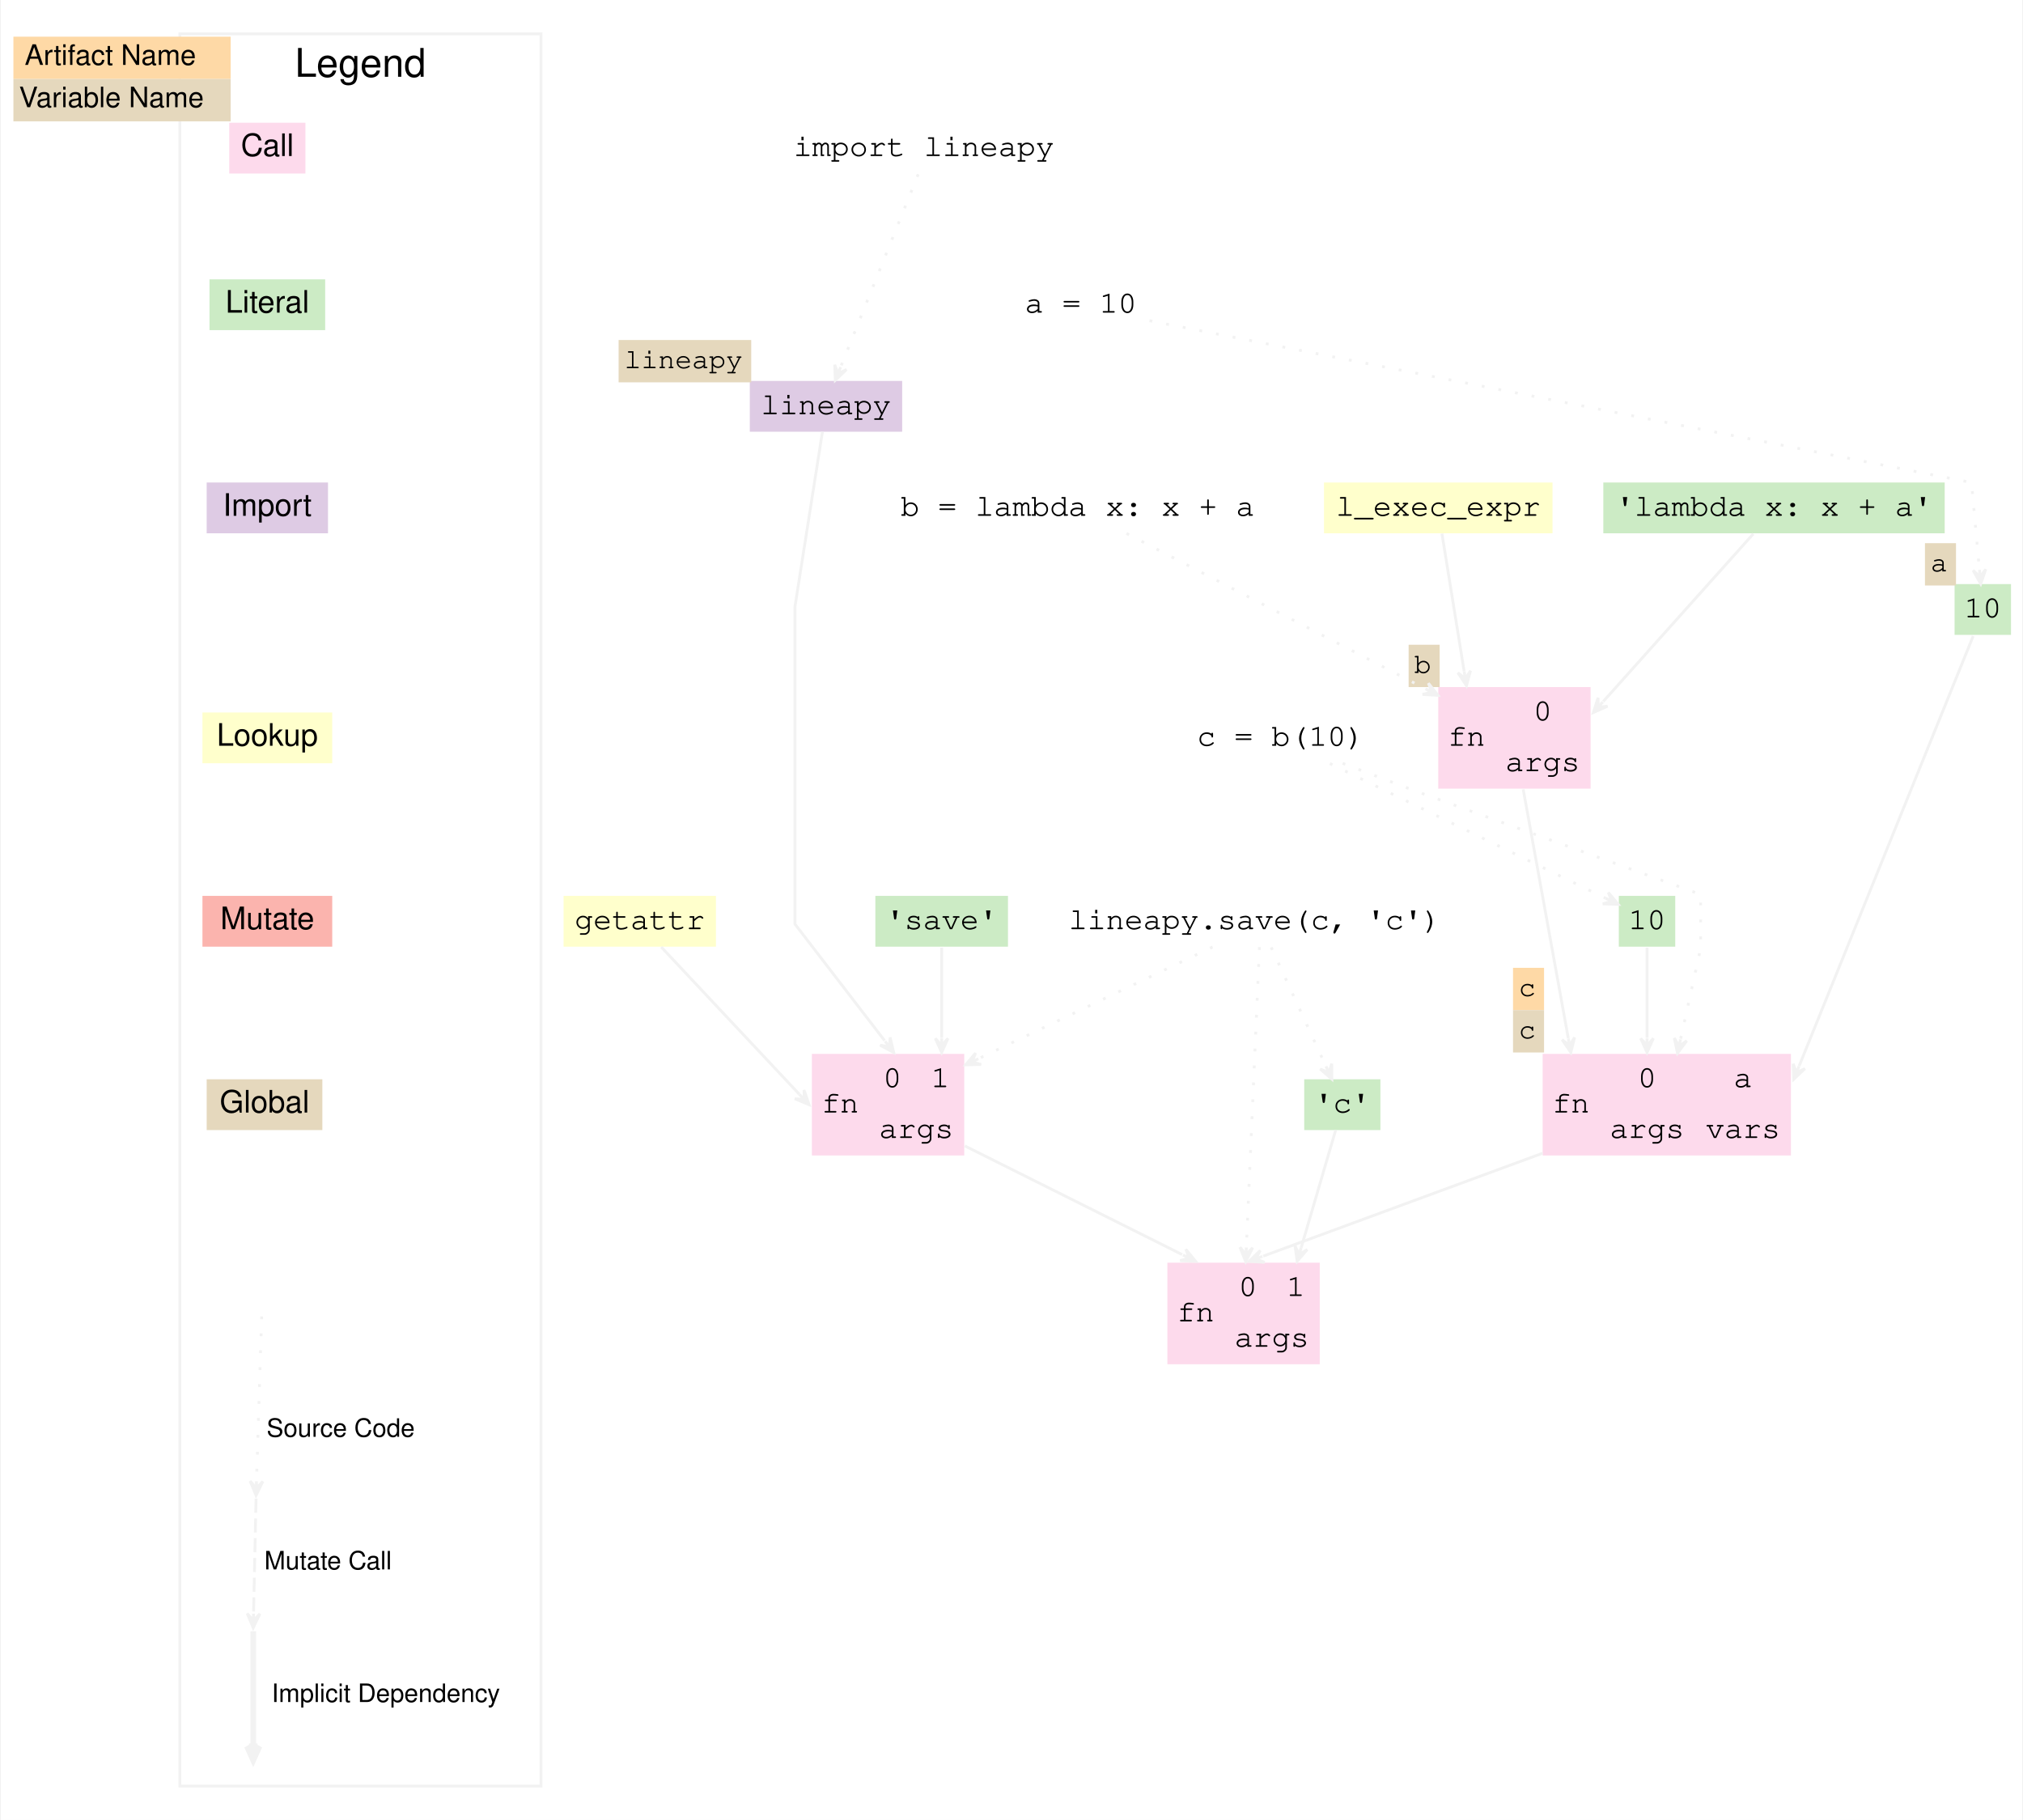
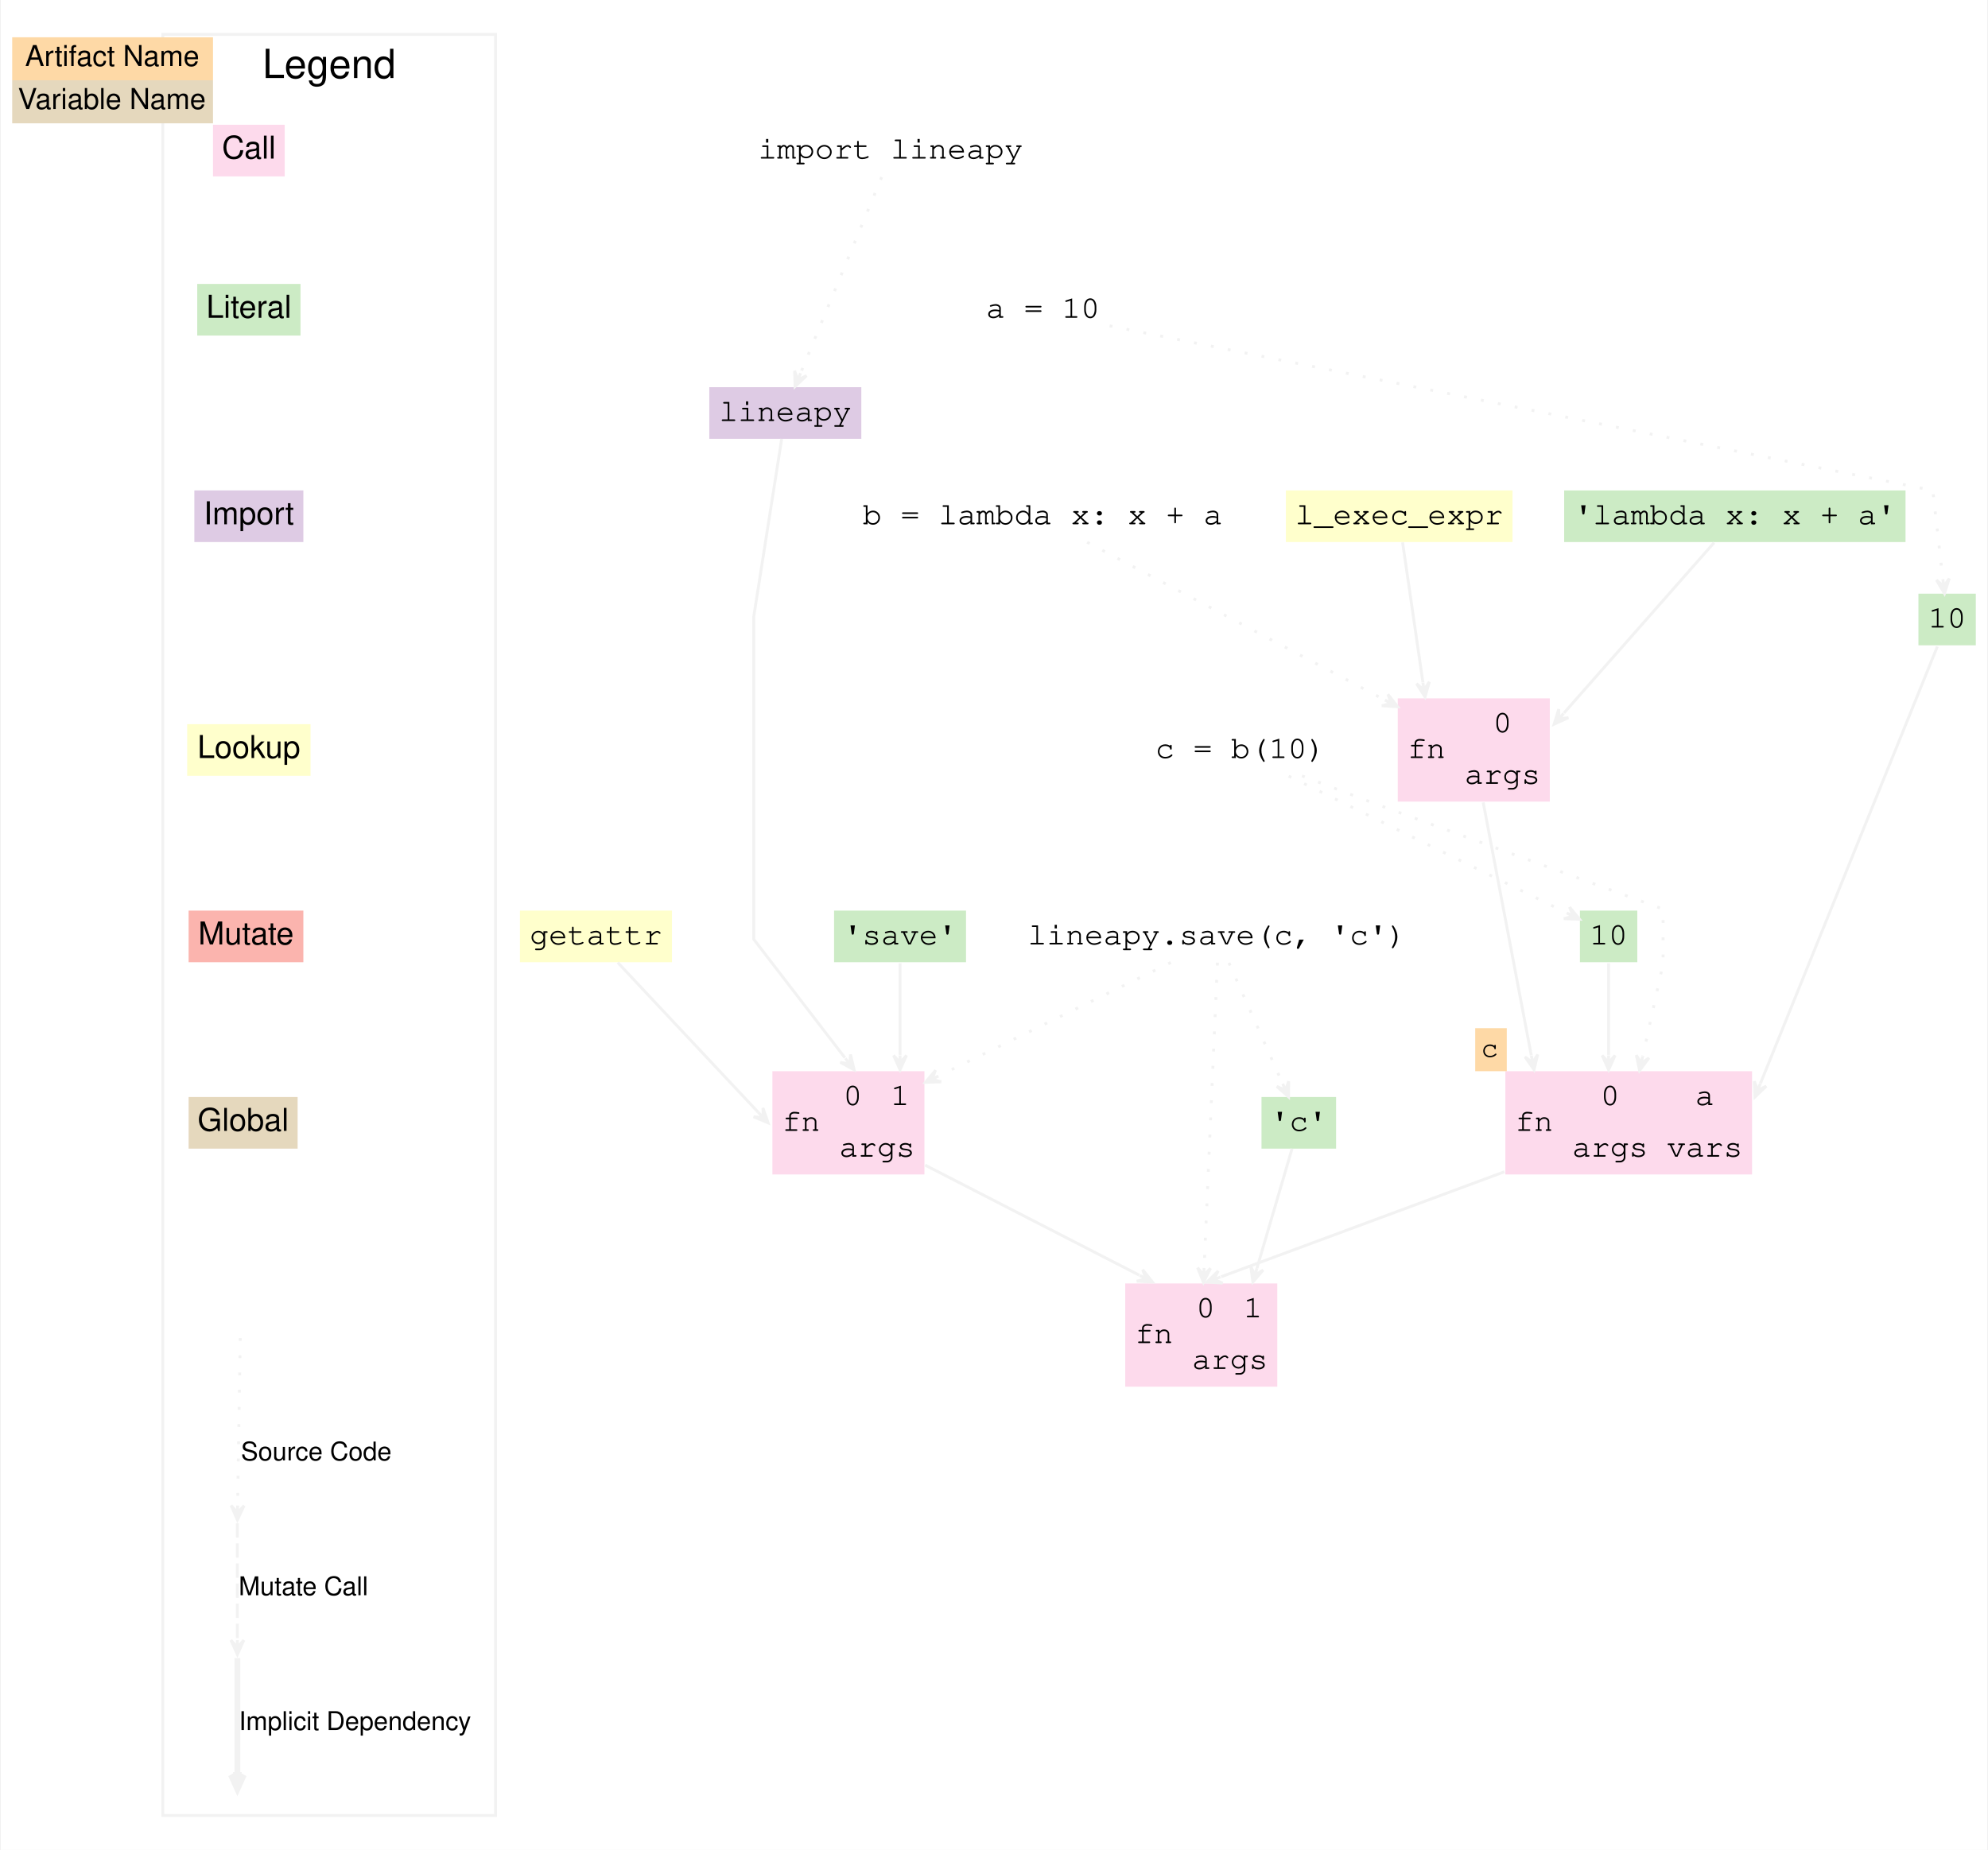
- <svg xmlns="http://www.w3.org/2000/svg" width="717pt" height="645pt" viewBox="0 0 716.5 645">
+ <svg xmlns="http://www.w3.org/2000/svg" width="693pt" height="645pt" viewBox="0 0 692.5 645">
  <g class="graph" transform="scale(1) translate(4 641)">
-     <polygon points="-4 4 -4 -641 712.5 -641 712.5 4" fill="#fff" stroke="transparent" />
+     <polygon points="-4 4 -4 -641 688.5 -641 688.5 4" fill="#fff" stroke="transparent" />
    <g class="cluster">
-       <polygon points="59.5 -8 59.5 -629 187.5 -629 187.5 -8" fill="none" stroke="#f2f2f2" />
-       <text x="123.5" y="-613.8" font-family="Helvetica,sans-Serif" font-size="14" text-anchor="middle">Legend</text>
+       <polygon points="52.5 -8 52.5 -629 168.5 -629 168.5 -8" fill="none" stroke="#f2f2f2" />
+       <text x="110.5" y="-613.8" font-family="Helvetica,sans-Serif" font-size="14" text-anchor="middle">Legend</text>
    </g>
    <g class="node">
-       <polygon points="77 -579.5 77 -597.5 104 -597.5 104 -579.5" fill="#fddaec" stroke="#f2f2f2" stroke-width="0" />
-       <text x="90.5" y="-585.7" fill="#000000" font-family="Helvetica,sans-Serif" font-size="11" text-anchor="middle">Call</text>
-       <polygon points="0.5 -613 0.5 -628 77.5 -628 77.5 -613" fill="#fed9a6" stroke="transparent" />
+       <polygon points="70 -579.5 70 -597.5 95 -597.5 95 -579.5" fill="#fddaec" stroke="#f2f2f2" stroke-width="0" />
+       <text x="82.5" y="-585.7" fill="#000000" font-family="Helvetica,sans-Serif" font-size="11" text-anchor="middle">Call</text>
+       <polygon points="0 -613 0 -628 70 -628 70 -613" fill="#fed9a6" stroke="transparent" />
      <text x="4.5" y="-618" fill="#000000" font-family="Helvetica,sans-Serif" font-size="10">Artifact Name</text>
-       <polygon points="0.5 -598 0.5 -613 77.5 -613 77.5 -598" fill="#e5d8bd" stroke="transparent" />
-       <text x="2.5" y="-603" fill="#000000" font-family="Helvetica,sans-Serif" font-size="10">Variable Name</text>
-       <polygon points="111 -542 70 -542 70 -524 111 -524" fill="#ccebc5" stroke="#f2f2f2" stroke-width="0" />
-       <text x="90.5" y="-530.2" fill="#000000" font-family="Helvetica,sans-Serif" font-size="11" text-anchor="middle">Literal</text>
-       <polygon points="112 -470 69 -470 69 -452 112 -452" fill="#decbe4" stroke="#f2f2f2" stroke-width="0" />
-       <text x="90.5" y="-458.2" fill="#000000" font-family="Helvetica,sans-Serif" font-size="11" text-anchor="middle">Import</text>
-       <polygon points="113.5 -388.5 67.5 -388.5 67.5 -370.5 113.5 -370.5" fill="#ffc" stroke="#f2f2f2" stroke-width="0" />
-       <text x="90.5" y="-376.7" fill="#000000" font-family="Helvetica,sans-Serif" font-size="11" text-anchor="middle">Lookup</text>
-       <polygon points="67.5 -305.5 67.5 -323.5 113.5 -323.5 113.5 -305.5" fill="#fbb4ae" stroke="#f2f2f2" stroke-width="0" />
-       <text x="90.5" y="-311.7" fill="#000000" font-family="Helvetica,sans-Serif" font-size="11" text-anchor="middle">Mutate</text>
-       <polygon points="110 -258.5 69 -258.5 69 -240.5 110 -240.5" fill="#e5d8bd" stroke="#f2f2f2" stroke-width="0" />
-       <text x="89.5" y="-246.7" fill="#000000" font-family="Helvetica,sans-Serif" font-size="11" text-anchor="middle">Global</text>
+       <polygon points="0 -598 0 -613 70 -613 70 -598" fill="#e5d8bd" stroke="transparent" />
+       <text x="2" y="-603" fill="#000000" font-family="Helvetica,sans-Serif" font-size="10">Variable Name</text>
+       <polygon points="100.5 -542 64.5 -542 64.5 -524 100.5 -524" fill="#ccebc5" stroke="#f2f2f2" stroke-width="0" />
+       <text x="82.5" y="-530.2" fill="#000000" font-family="Helvetica,sans-Serif" font-size="11" text-anchor="middle">Literal</text>
+       <polygon points="101.5 -470 63.5 -470 63.5 -452 101.5 -452" fill="#decbe4" stroke="#f2f2f2" stroke-width="0" />
+       <text x="82.5" y="-458.2" fill="#000000" font-family="Helvetica,sans-Serif" font-size="11" text-anchor="middle">Import</text>
+       <polygon points="104 -388.5 61 -388.5 61 -370.5 104 -370.5" fill="#ffc" stroke="#f2f2f2" stroke-width="0" />
+       <text x="82.5" y="-376.7" fill="#000000" font-family="Helvetica,sans-Serif" font-size="11" text-anchor="middle">Lookup</text>
+       <polygon points="61.5 -305.5 61.5 -323.5 101.5 -323.5 101.5 -305.5" fill="#fbb4ae" stroke="#f2f2f2" stroke-width="0" />
+       <text x="81.5" y="-311.7" fill="#000000" font-family="Helvetica,sans-Serif" font-size="11" text-anchor="middle">Mutate</text>
+       <polygon points="99.5 -258.5 61.5 -258.5 61.5 -240.5 99.5 -240.5" fill="#e5d8bd" stroke="#f2f2f2" stroke-width="0" />
+       <text x="80.5" y="-246.7" fill="#000000" font-family="Helvetica,sans-Serif" font-size="11" text-anchor="middle">Global</text>
    </g>
    <g class="edge">
-       <path d="m88.5-174.45c-0.05 1.58-1.37 43.52-1.84 58.33" fill="none" stroke="#f2f2f2" stroke-dasharray="1,5" />
-       <polygon points="86.5 -111.04 88.91 -115.97 86.58 -113.54 86.66 -116.04 86.66 -116.04 86.66 -116.04 86.58 -113.54 84.41 -116.11 86.5 -111.04" fill="#f2f2f2" stroke="#f2f2f2" />
-       <text x="116.5" y="-131.8" font-family="Helvetica,sans-Serif" font-size="9" text-anchor="middle">Source Code</text>
-       <path d="m86.5-109.87c-0.05 2.11-0.63 28.8-0.88 40.47" fill="none" stroke="#f2f2f2" stroke-dasharray="5,2" />
-       <polygon points="85.5 -64.12 87.86 -69.07 85.56 -66.62 85.61 -69.12 85.61 -69.12 85.61 -69.12 85.56 -66.62 83.36 -69.17 85.5 -64.12" fill="#f2f2f2" stroke="#f2f2f2" />
-       <text x="112" y="-84.8" font-family="Helvetica,sans-Serif" font-size="9" text-anchor="middle">Mutate Call</text>
-       <path d="m85.5-62.87v40.47" fill="none" stroke="#f2f2f2" stroke-width="2" />
-       <polygon points="85.5 -17.12 87.75 -22.12 86 -19.62 86 -22.12 85.5 -22.12 85 -22.12 85 -19.62 83.25 -22.12 85.5 -17.12" fill="#f2f2f2" stroke="#f2f2f2" stroke-width="2" />
-       <text x="132.5" y="-37.8" font-family="Helvetica,sans-Serif" font-size="9" text-anchor="middle">Implicit Dependency</text>
+       <path d="m79.5-174.45c-0.03 1.58-0.69 43.52-0.92 58.33" fill="none" stroke="#f2f2f2" stroke-dasharray="1,5" />
+       <polygon points="78.5 -111.04 80.83 -116.01 78.54 -113.54 78.58 -116.04 78.58 -116.04 78.58 -116.04 78.54 -113.54 76.33 -116.08 78.5 -111.04" fill="#f2f2f2" stroke="#f2f2f2" />
+       <text x="106" y="-131.8" font-family="Helvetica,sans-Serif" font-size="9" text-anchor="middle">Source Code</text>
+       <path d="m78.5-109.87v40.47" fill="none" stroke="#f2f2f2" stroke-dasharray="5,2" />
+       <polygon points="78.5 -64.12 80.75 -69.12 78.5 -66.62 78.5 -69.12 78.5 -69.12 78.5 -69.12 78.5 -66.62 76.25 -69.12 78.5 -64.12" fill="#f2f2f2" stroke="#f2f2f2" />
+       <text x="101.5" y="-84.8" font-family="Helvetica,sans-Serif" font-size="9" text-anchor="middle">Mutate Call</text>
+       <path d="m78.5-62.87v40.47" fill="none" stroke="#f2f2f2" stroke-width="2" />
+       <polygon points="78.5 -17.12 80.75 -22.12 79 -19.62 79 -22.12 78.5 -22.12 78 -22.12 78 -19.62 76.25 -22.12 78.5 -17.12" fill="#f2f2f2" stroke="#f2f2f2" stroke-width="2" />
+       <text x="119.5" y="-37.8" font-family="Helvetica,sans-Serif" font-size="9" text-anchor="middle">Implicit Dependency</text>
    </g>
    <g class="node">
-       <polygon points="315.5 -506 261.5 -506 261.5 -488 315.5 -488" fill="#decbe4" stroke="#f2f2f2" stroke-width="0" />
-       <text x="288.5" y="-494.2" fill="#000000" font-family="Courier,monospace" font-size="11" text-anchor="middle">lineapy</text>
-       <polygon points="215 -505.5 215 -520.5 262 -520.5 262 -505.5" fill="#e5d8bd" stroke="transparent" />
-       <text x="217" y="-510.5" fill="#000000" font-family="Courier,monospace" font-size="10">lineapy</text>
-       <polygon points="283.5 -231.5 283.5 -267.5 337.5 -267.5 337.5 -231.5" fill="#fddaec" stroke="#f2f2f2" stroke-width="0" />
-       <text x="293.5" y="-246.7" fill="#000000" font-family="Courier,monospace" font-size="11" text-anchor="middle">fn</text>
-       <polyline points="303.5 -231.5 303.5 -267.5" fill="none" stroke="#f2f2f2" stroke-width="0" />
-       <text x="312" y="-255.7" fill="#000000" font-family="Courier,monospace" font-size="11" text-anchor="middle">0</text>
-       <polyline points="320.5 -249.5 320.5 -267.5" fill="none" stroke="#f2f2f2" stroke-width="0" />
-       <text x="329" y="-255.7" fill="#000000" font-family="Courier,monospace" font-size="11" text-anchor="middle">1</text>
-       <polyline points="303.5 -249.5 337.5 -249.5" fill="none" stroke="#f2f2f2" stroke-width="0" />
-       <text x="320.5" y="-237.7" fill="#000000" font-family="Courier,monospace" font-size="11" text-anchor="middle">args</text>
+       <polygon points="296 -506 243 -506 243 -488 296 -488" fill="#decbe4" stroke="#f2f2f2" stroke-width="0" />
+       <text x="269.5" y="-494.2" fill="#000000" font-family="Courier,monospace" font-size="11" text-anchor="middle">lineapy</text>
+       <polygon points="265 -231.5 265 -267.5 318 -267.5 318 -231.5" fill="#fddaec" stroke="#f2f2f2" stroke-width="0" />
+       <text x="275" y="-246.7" fill="#000000" font-family="Courier,monospace" font-size="11" text-anchor="middle">fn</text>
+       <polyline points="285 -231.5 285 -267.5" fill="none" stroke="#f2f2f2" stroke-width="0" />
+       <text x="293" y="-255.7" fill="#000000" font-family="Courier,monospace" font-size="11" text-anchor="middle">0</text>
+       <polyline points="301 -249.5 301 -267.5" fill="none" stroke="#f2f2f2" stroke-width="0" />
+       <text x="309.5" y="-255.7" fill="#000000" font-family="Courier,monospace" font-size="11" text-anchor="middle">1</text>
+       <polyline points="285 -249.5 318 -249.5" fill="none" stroke="#f2f2f2" stroke-width="0" />
+       <text x="301.5" y="-237.7" fill="#000000" font-family="Courier,monospace" font-size="11" text-anchor="middle">args</text>
    </g>
    <g class="edge" stroke="#f2f2f2">
-       <path d="m287.24-487.97c-2.89 18.39-9.74 61.97-9.74 61.97v112.5s23.11 30.04 31.77 41.3" fill="none" />
-       <polygon points="312.5 -268 311.23 -273.34 310.98 -269.98 309.45 -271.96 309.45 -271.96 309.45 -271.96 310.98 -269.98 307.67 -270.59 312.5 -268" fill="#f2f2f2" />
+       <path d="m268.24-487.97c-2.89 18.39-9.74 61.97-9.74 61.97v112.5s23.11 30.04 31.77 41.3" fill="none" />
+       <polygon points="293.5 -268 292.23 -273.34 291.98 -269.98 290.45 -271.96 290.45 -271.96 290.45 -271.96 291.98 -269.98 288.67 -270.59 293.5 -268" fill="#f2f2f2" />
    </g>
    <g class="node">
-       <polygon points="708.5 -434 688.5 -434 688.5 -416 708.5 -416" fill="#ccebc5" stroke="#f2f2f2" stroke-width="0" />
-       <text x="698.5" y="-422.2" fill="#000000" font-family="Courier,monospace" font-size="11" text-anchor="middle">10</text>
-       <polygon points="678 -433.5 678 -448.5 689 -448.5 689 -433.5" fill="#e5d8bd" stroke="transparent" />
-       <text x="680" y="-438.5" fill="#000000" font-family="Courier,monospace" font-size="10">a</text>
-       <polygon points="542.5 -231.5 542.5 -267.5 630.5 -267.5 630.5 -231.5" fill="#fddaec" stroke="#f2f2f2" stroke-width="0" />
-       <text x="552.5" y="-246.7" fill="#000000" font-family="Courier,monospace" font-size="11" text-anchor="middle">fn</text>
-       <polyline points="562.5 -231.5 562.5 -267.5" fill="none" stroke="#f2f2f2" stroke-width="0" />
-       <text x="579.5" y="-255.7" fill="#000000" font-family="Courier,monospace" font-size="11" text-anchor="middle">0</text>
-       <polyline points="562.5 -249.5 596.5 -249.5" fill="none" stroke="#f2f2f2" stroke-width="0" />
-       <text x="579.5" y="-237.7" fill="#000000" font-family="Courier,monospace" font-size="11" text-anchor="middle">args</text>
-       <polyline points="596.5 -231.5 596.5 -267.5" fill="none" stroke="#f2f2f2" stroke-width="0" />
-       <text x="613.5" y="-255.7" fill="#000000" font-family="Courier,monospace" font-size="11" text-anchor="middle">a</text>
-       <polyline points="596.5 -249.5 630.5 -249.5" fill="none" stroke="#f2f2f2" stroke-width="0" />
-       <text x="613.5" y="-237.7" fill="#000000" font-family="Courier,monospace" font-size="11" text-anchor="middle">vars</text>
-       <polygon points="532 -283 532 -298 543 -298 543 -283" fill="#fed9a6" stroke="transparent" />
-       <text x="534" y="-288" fill="#000000" font-family="Courier,monospace" font-size="10">c</text>
-       <polygon points="532 -268 532 -283 543 -283 543 -268" fill="#e5d8bd" stroke="transparent" />
-       <text x="534" y="-273" fill="#000000" font-family="Courier,monospace" font-size="10">c</text>
+       <polygon points="684.5 -434 664.5 -434 664.5 -416 684.5 -416" fill="#ccebc5" stroke="#f2f2f2" stroke-width="0" />
+       <text x="674.5" y="-422.2" fill="#000000" font-family="Courier,monospace" font-size="11" text-anchor="middle">10</text>
+       <polygon points="520.5 -231.5 520.5 -267.5 606.5 -267.5 606.5 -231.5" fill="#fddaec" stroke="#f2f2f2" stroke-width="0" />
+       <text x="530.5" y="-246.7" fill="#000000" font-family="Courier,monospace" font-size="11" text-anchor="middle">fn</text>
+       <polyline points="540.5 -231.5 540.5 -267.5" fill="none" stroke="#f2f2f2" stroke-width="0" />
+       <text x="557" y="-255.7" fill="#000000" font-family="Courier,monospace" font-size="11" text-anchor="middle">0</text>
+       <polyline points="540.5 -249.5 573.5 -249.5" fill="none" stroke="#f2f2f2" stroke-width="0" />
+       <text x="557" y="-237.7" fill="#000000" font-family="Courier,monospace" font-size="11" text-anchor="middle">args</text>
+       <polyline points="573.5 -231.5 573.5 -267.5" fill="none" stroke="#f2f2f2" stroke-width="0" />
+       <text x="590" y="-255.7" fill="#000000" font-family="Courier,monospace" font-size="11" text-anchor="middle">a</text>
+       <polyline points="573.5 -249.5 606.5 -249.5" fill="none" stroke="#f2f2f2" stroke-width="0" />
+       <text x="590" y="-237.7" fill="#000000" font-family="Courier,monospace" font-size="11" text-anchor="middle">vars</text>
+       <polygon points="510 -267.5 510 -282.5 521 -282.5 521 -267.5" fill="#fed9a6" stroke="transparent" />
+       <text x="512" y="-272.5" fill="#000000" font-family="Courier,monospace" font-size="10">c</text>
    </g>
    <g class="edge" stroke="#f2f2f2">
-       <path d="m695.09-415.57c-12.06 29.78-52.39 129.39-61.67 152.33" fill="none" />
-       <polygon points="631.5 -258.5 635.46 -262.29 632.44 -260.82 633.38 -263.13 633.38 -263.13 633.38 -263.13 632.44 -260.82 631.29 -263.98 631.5 -258.5" fill="#f2f2f2" />
+       <path d="m671.09-415.57c-12.06 29.78-52.39 129.39-61.67 152.33" fill="none" />
+       <polygon points="607.5 -258.5 611.46 -262.29 608.44 -260.82 609.38 -263.13 609.38 -263.13 609.38 -263.13 608.44 -260.82 607.29 -263.98 607.5 -258.5" fill="#f2f2f2" />
    </g>
    <g class="node">
-       <polygon points="546 -470 465 -470 465 -452 546 -452" fill="#ffc" stroke="#f2f2f2" stroke-width="0" />
-       <text x="505.5" y="-458.2" fill="#000000" font-family="Courier,monospace" font-size="11" text-anchor="middle">l_exec_expr</text>
-       <polygon points="505.5 -361.5 505.5 -397.5 559.5 -397.5 559.5 -361.5" fill="#fddaec" stroke="#f2f2f2" stroke-width="0" />
-       <text x="515.5" y="-376.7" fill="#000000" font-family="Courier,monospace" font-size="11" text-anchor="middle">fn</text>
-       <polyline points="525.5 -361.5 525.5 -397.5" fill="none" stroke="#f2f2f2" stroke-width="0" />
-       <text x="542.5" y="-385.7" fill="#000000" font-family="Courier,monospace" font-size="11" text-anchor="middle">0</text>
-       <polyline points="525.5 -379.5 559.5 -379.5" fill="none" stroke="#f2f2f2" stroke-width="0" />
-       <text x="542.5" y="-367.7" fill="#000000" font-family="Courier,monospace" font-size="11" text-anchor="middle">args</text>
-       <polygon points="495 -397.5 495 -412.5 506 -412.5 506 -397.5" fill="#e5d8bd" stroke="transparent" />
-       <text x="497" y="-402.5" fill="#000000" font-family="Courier,monospace" font-size="10">b</text>
+       <polygon points="523 -470 444 -470 444 -452 523 -452" fill="#ffc" stroke="#f2f2f2" stroke-width="0" />
+       <text x="483.5" y="-458.2" fill="#000000" font-family="Courier,monospace" font-size="11" text-anchor="middle">l_exec_expr</text>
+       <polygon points="483 -361.5 483 -397.5 536 -397.5 536 -361.5" fill="#fddaec" stroke="#f2f2f2" stroke-width="0" />
+       <text x="493" y="-376.7" fill="#000000" font-family="Courier,monospace" font-size="11" text-anchor="middle">fn</text>
+       <polyline points="503 -361.5 503 -397.5" fill="none" stroke="#f2f2f2" stroke-width="0" />
+       <text x="519.5" y="-385.7" fill="#000000" font-family="Courier,monospace" font-size="11" text-anchor="middle">0</text>
+       <polyline points="503 -379.5 536 -379.5" fill="none" stroke="#f2f2f2" stroke-width="0" />
+       <text x="519.5" y="-367.7" fill="#000000" font-family="Courier,monospace" font-size="11" text-anchor="middle">args</text>
    </g>
    <g class="edge" stroke="#f2f2f2">
-       <path d="m506.81-451.89c2.09 12.99 6.15 38.13 7.88 48.85" fill="none" />
-       <polygon points="515.5 -398 516.93 -403.29 515.1 -400.47 514.7 -402.94 514.7 -402.94 514.7 -402.94 515.1 -400.47 512.48 -402.58 515.5 -398" fill="#f2f2f2" />
+       <path d="m484.68-451.89c1.88 12.99 5.53 38.13 7.09 48.85" fill="none" />
+       <polygon points="492.5 -398 494.01 -403.27 492.14 -400.47 491.78 -402.95 491.78 -402.95 491.78 -402.95 492.14 -400.47 489.55 -402.62 492.5 -398" fill="#f2f2f2" />
    </g>
    <g class="node">
-       <polygon points="685 -470 564 -470 564 -452 685 -452" fill="#ccebc5" stroke="#f2f2f2" stroke-width="0" />
-       <text x="624.5" y="-458.2" fill="#000000" font-family="Courier,monospace" font-size="11" text-anchor="middle">'lambda x: x + a'</text>
+       <polygon points="660 -470 541 -470 541 -452 660 -452" fill="#ccebc5" stroke="#f2f2f2" stroke-width="0" />
+       <text x="600.5" y="-458.2" fill="#000000" font-family="Courier,monospace" font-size="11" text-anchor="middle">'lambda x: x + a'</text>
    </g>
    <g class="edge" stroke="#f2f2f2">
-       <path d="m617.16-451.8c-13.79 15.41-43.08 48.13-53.17 59.4" fill="none" />
-       <polygon points="560.5 -388.5 565.51 -390.72 562.17 -390.36 563.83 -392.23 563.83 -392.23 563.83 -392.23 562.17 -390.36 562.16 -393.73 560.5 -388.5" fill="#f2f2f2" />
-       <path d="m535.62-361.23c4.66 25.73 13.18 72.78 15.97 88.19" fill="none" />
-       <polygon points="552.5 -268 553.82 -273.32 552.05 -270.46 551.61 -272.92 551.61 -272.92 551.61 -272.92 552.05 -270.46 549.4 -272.52 552.5 -268" fill="#f2f2f2" />
+       <path d="m593.27-451.8c-13.57 15.41-42.41 48.13-52.33 59.4" fill="none" />
+       <polygon points="537.5 -388.5 542.49 -390.76 539.15 -390.38 540.81 -392.25 540.81 -392.25 540.81 -392.25 539.15 -390.38 539.12 -393.74 537.5 -388.5" fill="#f2f2f2" />
+       <path d="m512.78-361.23c4.89 25.73 13.83 72.78 16.76 88.19" fill="none" />
+       <polygon points="530.5 -268 531.78 -273.33 530.03 -270.46 529.57 -272.91 529.57 -272.91 529.57 -272.91 530.03 -270.46 527.36 -272.49 530.5 -268" fill="#f2f2f2" />
    </g>
    <g class="node">
-       <polygon points="589.5 -323.5 569.5 -323.5 569.5 -305.5 589.5 -305.5" fill="#ccebc5" stroke="#f2f2f2" stroke-width="0" />
-       <text x="579.5" y="-311.7" fill="#000000" font-family="Courier,monospace" font-size="11" text-anchor="middle">10</text>
+       <polygon points="566.5 -323.5 546.5 -323.5 546.5 -305.5 566.5 -305.5" fill="#ccebc5" stroke="#f2f2f2" stroke-width="0" />
+       <text x="556.5" y="-311.7" fill="#000000" font-family="Courier,monospace" font-size="11" text-anchor="middle">10</text>
    </g>
    <g class="edge" stroke="#f2f2f2">
-       <path d="m579.5-305.15v31.97" fill="none" />
-       <polygon points="579.5 -268 581.75 -273 579.5 -270.5 579.5 -273 579.5 -273 579.5 -273 579.5 -270.5 577.25 -273 579.5 -268" fill="#f2f2f2" />
+       <path d="m556.5-305.15v31.97" fill="none" />
+       <polygon points="556.5 -268 558.75 -273 556.5 -270.5 556.5 -273 556.5 -273 556.5 -273 556.5 -270.5 554.25 -273 556.5 -268" fill="#f2f2f2" />
    </g>
    <g class="node">
-       <polygon points="409.5 -157.5 409.5 -193.5 463.5 -193.5 463.5 -157.5" fill="#fddaec" stroke="#f2f2f2" stroke-width="0" />
-       <text x="419.5" y="-172.7" fill="#000000" font-family="Courier,monospace" font-size="11" text-anchor="middle">fn</text>
-       <polyline points="429.5 -157.5 429.5 -193.5" fill="none" stroke="#f2f2f2" stroke-width="0" />
-       <text x="438" y="-181.7" fill="#000000" font-family="Courier,monospace" font-size="11" text-anchor="middle">0</text>
-       <polyline points="446.5 -175.5 446.5 -193.5" fill="none" stroke="#f2f2f2" stroke-width="0" />
-       <text x="455" y="-181.7" fill="#000000" font-family="Courier,monospace" font-size="11" text-anchor="middle">1</text>
-       <polyline points="429.5 -175.5 463.5 -175.5" fill="none" stroke="#f2f2f2" stroke-width="0" />
-       <text x="446.5" y="-163.7" fill="#000000" font-family="Courier,monospace" font-size="11" text-anchor="middle">args</text>
+       <polygon points="388 -157.5 388 -193.5 441 -193.5 441 -157.5" fill="#fddaec" stroke="#f2f2f2" stroke-width="0" />
+       <text x="398" y="-172.7" fill="#000000" font-family="Courier,monospace" font-size="11" text-anchor="middle">fn</text>
+       <polyline points="408 -157.5 408 -193.5" fill="none" stroke="#f2f2f2" stroke-width="0" />
+       <text x="416" y="-181.7" fill="#000000" font-family="Courier,monospace" font-size="11" text-anchor="middle">0</text>
+       <polyline points="424 -175.5 424 -193.5" fill="none" stroke="#f2f2f2" stroke-width="0" />
+       <text x="432.5" y="-181.7" fill="#000000" font-family="Courier,monospace" font-size="11" text-anchor="middle">1</text>
+       <polyline points="408 -175.5 441 -175.5" fill="none" stroke="#f2f2f2" stroke-width="0" />
+       <text x="424.5" y="-163.7" fill="#000000" font-family="Courier,monospace" font-size="11" text-anchor="middle">args</text>
    </g>
    <g class="edge" stroke="#f2f2f2">
-       <path d="m542.5-232.3c-36.13 13.31-83.74 30.84-99.04 36.47" fill="none" />
-       <polygon points="438.5 -194 443.97 -193.62 440.85 -194.86 443.19 -195.73 443.19 -195.73 443.19 -195.73 440.85 -194.86 442.41 -197.84 438.5 -194" fill="#f2f2f2" />
+       <path d="m520.19-232.44c-35.91 13.31-83.45 30.94-98.74 36.6" fill="none" />
+       <polygon points="416.5 -194 421.97 -193.63 418.84 -194.87 421.19 -195.74 421.19 -195.74 421.19 -195.74 418.84 -194.87 420.41 -197.85 416.5 -194" fill="#f2f2f2" />
    </g>
    <g class="node">
-       <polygon points="485 -258.5 458 -258.5 458 -240.5 485 -240.5" fill="#ccebc5" stroke="#f2f2f2" stroke-width="0" />
-       <text x="471.5" y="-246.7" fill="#000000" font-family="Courier,monospace" font-size="11" text-anchor="middle">'c'</text>
+       <polygon points="461.5 -258.5 435.5 -258.5 435.5 -240.5 461.5 -240.5" fill="#ccebc5" stroke="#f2f2f2" stroke-width="0" />
+       <text x="448.5" y="-246.7" fill="#000000" font-family="Courier,monospace" font-size="11" text-anchor="middle">'c'</text>
    </g>
    <g class="edge" stroke="#f2f2f2">
-       <path d="m469.14-240.46c-3.37 11.49-9.47 32.25-12.22 41.63" fill="none" />
-       <polygon points="455.5 -194 459.07 -198.16 456.2 -196.4 456.91 -198.8 456.91 -198.8 456.91 -198.8 456.2 -196.4 454.75 -199.43 455.5 -194" fill="#f2f2f2" />
+       <path d="m446.14-240.46c-3.37 11.49-9.47 32.25-12.22 41.63" fill="none" />
+       <polygon points="432.5 -194 436.07 -198.16 433.2 -196.4 433.91 -198.8 433.91 -198.8 433.91 -198.8 433.2 -196.4 431.75 -199.43 432.5 -194" fill="#f2f2f2" />
    </g>
    <g class="node">
-       <polygon points="249.5 -323.5 195.5 -323.5 195.5 -305.5 249.5 -305.5" fill="#ffc" stroke="#f2f2f2" stroke-width="0" />
-       <text x="222.5" y="-311.7" fill="#000000" font-family="Courier,monospace" font-size="11" text-anchor="middle">getattr</text>
+       <polygon points="230 -323.5 177 -323.5 177 -305.5 230 -305.5" fill="#ffc" stroke="#f2f2f2" stroke-width="0" />
+       <text x="203.5" y="-311.7" fill="#000000" font-family="Courier,monospace" font-size="11" text-anchor="middle">getattr</text>
    </g>
    <g class="edge" stroke="#f2f2f2">
-       <path d="m230.1-305.39c13.12 13.99 39.51 42.14 48.95 52.21" fill="none" />
-       <polygon points="282.5 -249.5 280.72 -254.69 280.79 -251.32 279.08 -253.15 279.08 -253.15 279.08 -253.15 280.79 -251.32 277.44 -251.61 282.5 -249.5" fill="#f2f2f2" />
+       <path d="m211.1-305.39c13.12 13.99 39.51 42.14 48.95 52.21" fill="none" />
+       <polygon points="263.5 -249.5 261.72 -254.69 261.79 -251.32 260.08 -253.15 260.08 -253.15 260.08 -253.15 261.79 -251.32 258.44 -251.61 263.5 -249.5" fill="#f2f2f2" />
    </g>
    <g class="node">
-       <polygon points="353 -323.5 306 -323.5 306 -305.5 353 -305.5" fill="#ccebc5" stroke="#f2f2f2" stroke-width="0" />
-       <text x="329.5" y="-311.7" fill="#000000" font-family="Courier,monospace" font-size="11" text-anchor="middle">'save'</text>
+       <polygon points="332.5 -323.5 286.5 -323.5 286.5 -305.5 332.5 -305.5" fill="#ccebc5" stroke="#f2f2f2" stroke-width="0" />
+       <text x="309.5" y="-311.7" fill="#000000" font-family="Courier,monospace" font-size="11" text-anchor="middle">'save'</text>
    </g>
    <g class="edge" stroke="#f2f2f2">
-       <path d="m329.5-305.15v31.97" fill="none" />
-       <polygon points="329.5 -268 331.75 -273 329.5 -270.5 329.5 -273 329.5 -273 329.5 -273 329.5 -270.5 327.25 -273 329.5 -268" fill="#f2f2f2" />
-       <path d="m337.72-234.89c26.24 13.12 63.83 31.91 77 38.5" fill="none" />
-       <polygon points="419.5 -194 416.03 -198.25 417.26 -195.12 415.03 -196.24 415.03 -196.24 415.03 -196.24 417.26 -195.12 414.02 -194.22 419.5 -194" fill="#f2f2f2" />
+       <path d="m309.5-305.15v31.97" fill="none" />
+       <polygon points="309.5 -268 311.75 -273 309.5 -270.5 309.5 -273 309.5 -273 309.5 -273 309.5 -270.5 307.25 -273 309.5 -268" fill="#f2f2f2" />
+       <path d="m318.25-234.75c25.51 13.12 61.88 31.82 74.63 38.37" fill="none" />
+       <polygon points="397.5 -194 394.08 -198.29 395.28 -195.14 393.05 -196.29 393.05 -196.29 393.05 -196.29 395.28 -195.14 392.02 -194.29 397.5 -194" fill="#f2f2f2" />
    </g>
    <g class="node">
-       <polygon points="375 -597.5 274 -597.5 274 -579.5 375 -579.5" fill="none" stroke="#000" stroke-width="0" />
-       <text x="277" y="-585.7" fill="#000000" font-family="Courier,monospace" font-size="11">import lineapy</text>
+       <polygon points="356 -597.5 257 -597.5 257 -579.5 356 -579.5" fill="none" stroke="#000" stroke-width="0" />
+       <text x="260" y="-585.7" fill="#000000" font-family="Courier,monospace" font-size="11">import lineapy</text>
    </g>
    <g class="edge" stroke="#f2f2f2">
-       <path d="m321.18-579.24c-6.27 15.58-19.89 49.44-27.42 68.15" fill="none" stroke-dasharray="1,5" />
-       <polygon points="291.81 -506.24 295.77 -510.04 292.75 -508.56 293.68 -510.88 293.68 -510.88 293.68 -510.88 292.75 -508.56 291.59 -511.72 291.81 -506.24" fill="#f2f2f2" />
+       <path d="m303.09-579.24c-6.45 15.58-20.44 49.44-28.18 68.15" fill="none" stroke-dasharray="1,5" />
+       <polygon points="272.91 -506.24 276.9 -510 273.86 -508.55 274.82 -510.86 274.82 -510.86 274.82 -510.86 273.86 -508.55 272.74 -511.72 272.91 -506.24" fill="#f2f2f2" />
    </g>
    <g class="node">
-       <polygon points="403 -542 356 -542 356 -524 403 -524" fill="none" stroke="#000" stroke-width="0" />
-       <text x="359" y="-530.2" fill="#000000" font-family="Courier,monospace" font-size="11">a = 10</text>
+       <polygon points="382.5 -542 336.5 -542 336.5 -524 382.5 -524" fill="none" stroke="#000" stroke-width="0" />
+       <text x="339.5" y="-530.2" fill="#000000" font-family="Courier,monospace" font-size="11">a = 10</text>
    </g>
    <g class="edge" stroke="#f2f2f2">
-       <path d="m403.18-527.34c73.25 14.42 291.32 57.34 291.32 57.34s1.62 17.78 2.79 30.74" fill="none" stroke-dasharray="1,5" />
-       <polygon points="697.77 -434.07 699.55 -439.25 697.54 -436.56 697.31 -439.05 697.31 -439.05 697.31 -439.05 697.54 -436.56 695.07 -438.85 697.77 -434.07" fill="#f2f2f2" />
+       <path d="m382.55-527.39c71.84 14.37 286.95 57.39 286.95 57.39s2.02 17.78 3.49 30.74" fill="none" stroke-dasharray="1,5" />
+       <polygon points="673.58 -434.07 675.25 -439.29 673.3 -436.55 673.02 -439.04 673.02 -439.04 673.02 -439.04 673.3 -436.55 670.78 -438.78 673.58 -434.07" fill="#f2f2f2" />
    </g>
    <g class="node">
-       <polygon points="447 -470 312 -470 312 -452 447 -452" fill="none" stroke="#000" stroke-width="0" />
-       <text x="315" y="-458.2" fill="#000000" font-family="Courier,monospace" font-size="11">b = lambda x: x + a</text>
+       <polygon points="425.5 -470 293.5 -470 293.5 -452 425.5 -452" fill="none" stroke="#000" stroke-width="0" />
+       <text x="296.5" y="-458.2" fill="#000000" font-family="Courier,monospace" font-size="11">b = lambda x: x + a</text>
    </g>
    <g class="edge" stroke="#f2f2f2">
-       <path d="m395.01-451.94c24.69 12.83 73.44 38.16 105.75 54.95" fill="none" stroke-dasharray="1,5" />
-       <polygon points="505.4 -394.58 502.01 -398.88 503.19 -395.73 500.97 -396.88 500.97 -396.88 500.97 -396.88 503.19 -395.73 499.93 -394.89 505.4 -394.58" fill="#f2f2f2" />
+       <path d="m374.71-451.94c24.21 12.83 72 38.16 103.67 54.95" fill="none" stroke-dasharray="1,5" />
+       <polygon points="482.94 -394.58 479.57 -398.91 480.73 -395.75 478.52 -396.92 478.52 -396.92 478.52 -396.92 480.73 -395.75 477.46 -394.93 482.94 -394.58" fill="#f2f2f2" />
    </g>
    <g class="node">
-       <polygon points="484 -388.5 417 -388.5 417 -370.5 484 -370.5" fill="none" stroke="#000" stroke-width="0" />
-       <text x="420" y="-376.7" fill="#000000" font-family="Courier,monospace" font-size="11">c = b(10)</text>
+       <polygon points="461.5 -388.5 395.5 -388.5 395.5 -370.5 461.5 -370.5" fill="none" stroke="#000" stroke-width="0" />
+       <text x="398.5" y="-376.7" fill="#000000" font-family="Courier,monospace" font-size="11">c = b(10)</text>
    </g>
    <g class="edge" stroke="#f2f2f2">
-       <path d="m467.1-370.39c25.39 12.4 73.47 35.88 97.68 47.7" fill="none" stroke-dasharray="1,5" />
-       <polygon points="569.29 -320.49 565.79 -324.7 567.05 -321.58 564.8 -322.68 564.8 -322.68 564.8 -322.68 567.05 -321.58 563.81 -320.66 569.29 -320.49" fill="#f2f2f2" />
-       <path d="m471.62-370.47c12.09 4.6 24.88 9.47 24.88 9.47l102 37v19s-3.78 17.18-7.1 32.25" fill="none" stroke-dasharray="1,5" />
-       <polygon points="590.3 -267.74 593.57 -272.14 590.83 -270.19 591.37 -272.63 591.37 -272.63 591.37 -272.63 590.83 -270.19 589.17 -273.11 590.3 -267.74" fill="#f2f2f2" />
+       <path d="m444.97-370.39c25.09 12.35 72.5 35.68 96.62 47.55" fill="none" stroke-dasharray="1,5" />
+       <polygon points="546.37 -320.49 542.88 -324.71 544.13 -321.59 541.89 -322.69 541.89 -322.69 541.89 -322.69 544.13 -321.59 540.89 -320.67 546.37 -320.49" fill="#f2f2f2" />
+       <path d="m449.62-370.47c12.09 4.6 24.88 9.47 24.88 9.47l101 37v19s-3.78 17.18-7.1 32.25" fill="none" stroke-dasharray="1,5" />
+       <polygon points="567.3 -267.74 570.57 -272.14 567.83 -270.19 568.37 -272.63 568.37 -272.63 568.37 -272.63 567.83 -270.19 566.17 -273.11 567.3 -267.74" fill="#f2f2f2" />
    </g>
    <g class="node">
-       <polygon points="513.5 -323.5 371.5 -323.5 371.5 -305.5 513.5 -305.5" fill="none" stroke="#000" stroke-width="0" />
-       <text x="374.5" y="-311.7" fill="#000000" font-family="Courier,monospace" font-size="11">lineapy.save(c, 'c')</text>
+       <polygon points="490 -323.5 351 -323.5 351 -305.5 490 -305.5" fill="none" stroke="#000" stroke-width="0" />
+       <text x="354" y="-311.7" fill="#000000" font-family="Courier,monospace" font-size="11">lineapy.save(c, 'c')</text>
    </g>
    <g class="edge" stroke="#f2f2f2">
-       <path d="m446.29-305.26c4.93 10.71 13.61 29.55 19.38 42.09" fill="none" stroke-dasharray="1,5" />
-       <polygon points="467.8 -258.54 467.75 -264.02 466.75 -260.81 465.71 -263.08 465.71 -263.08 465.71 -263.08 466.75 -260.81 463.66 -262.14 467.8 -258.54" fill="#f2f2f2" />
-       <path d="m425.51-305.39c-20.84 9.95-56.63 27.03-82.76 39.5" fill="none" stroke-dasharray="1,5" />
-       <polygon points="337.99 -263.62 343.47 -263.74 340.24 -264.7 342.5 -265.77 342.5 -265.77 342.5 -265.77 340.24 -264.7 341.53 -267.8 337.99 -263.62" fill="#f2f2f2" />
-       <path d="m442.14-305.34c-0.9 20.58-3.29 75.19-4.65 106.31" fill="none" stroke-dasharray="1,5" />
-       <polygon points="437.26 -193.88 439.73 -198.78 437.37 -196.38 437.48 -198.88 437.48 -198.88 437.48 -198.88 437.37 -196.38 435.23 -198.98 437.26 -193.88" fill="#f2f2f2" />
+       <path d="m424.16-305.26c4.76 10.71 13.14 29.55 18.71 42.09" fill="none" stroke-dasharray="1,5" />
+       <polygon points="444.93 -258.54 444.95 -264.02 443.91 -260.82 442.9 -263.11 442.9 -263.11 442.9 -263.11 443.91 -260.82 440.84 -262.19 444.93 -258.54" fill="#f2f2f2" />
+       <path d="m403.9-305.39c-20.37 9.95-55.35 27.03-80.88 39.5" fill="none" stroke-dasharray="1,5" />
+       <polygon points="318.36 -263.62 323.84 -263.79 320.61 -264.72 322.86 -265.81 322.86 -265.81 322.86 -265.81 320.61 -264.72 321.87 -267.83 318.36 -263.62" fill="#f2f2f2" />
+       <path d="m420.14-305.34c-0.9 20.58-3.29 75.19-4.65 106.31" fill="none" stroke-dasharray="1,5" />
+       <polygon points="415.26 -193.88 417.73 -198.78 415.37 -196.38 415.48 -198.88 415.48 -198.88 415.48 -198.88 415.37 -196.38 413.23 -198.98 415.26 -193.88" fill="#f2f2f2" />
    </g>
  </g>
</svg>
